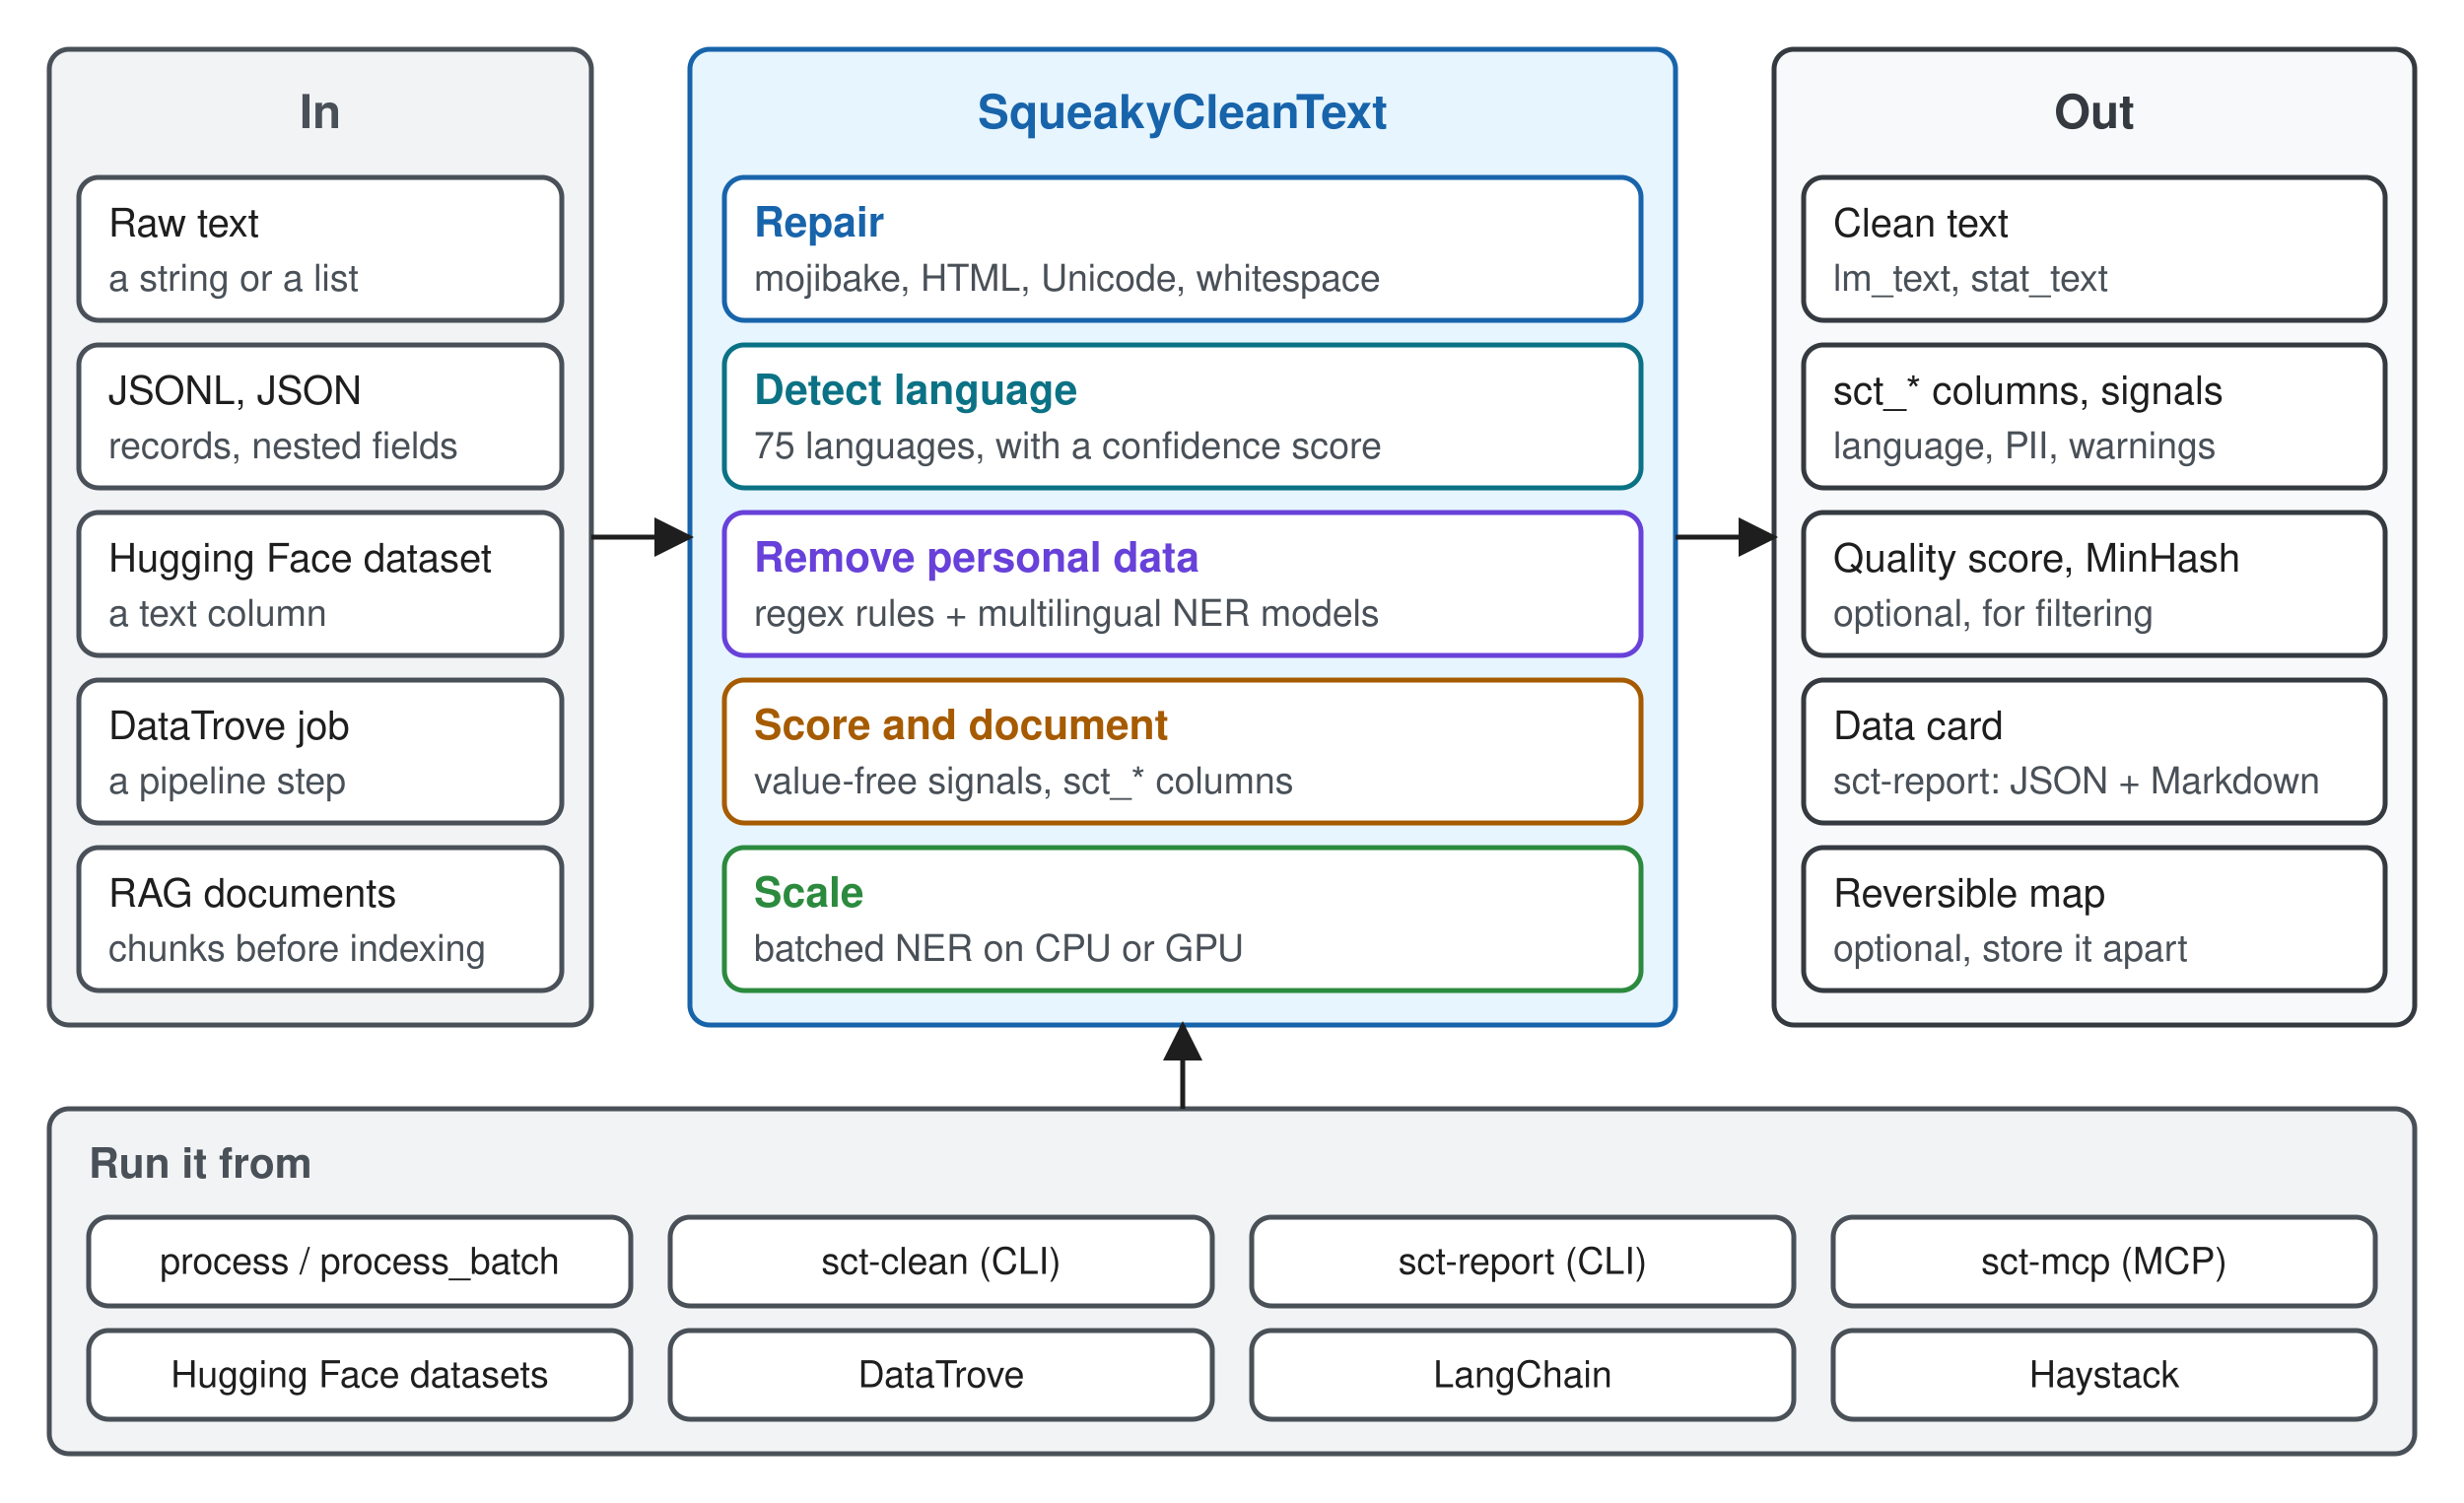
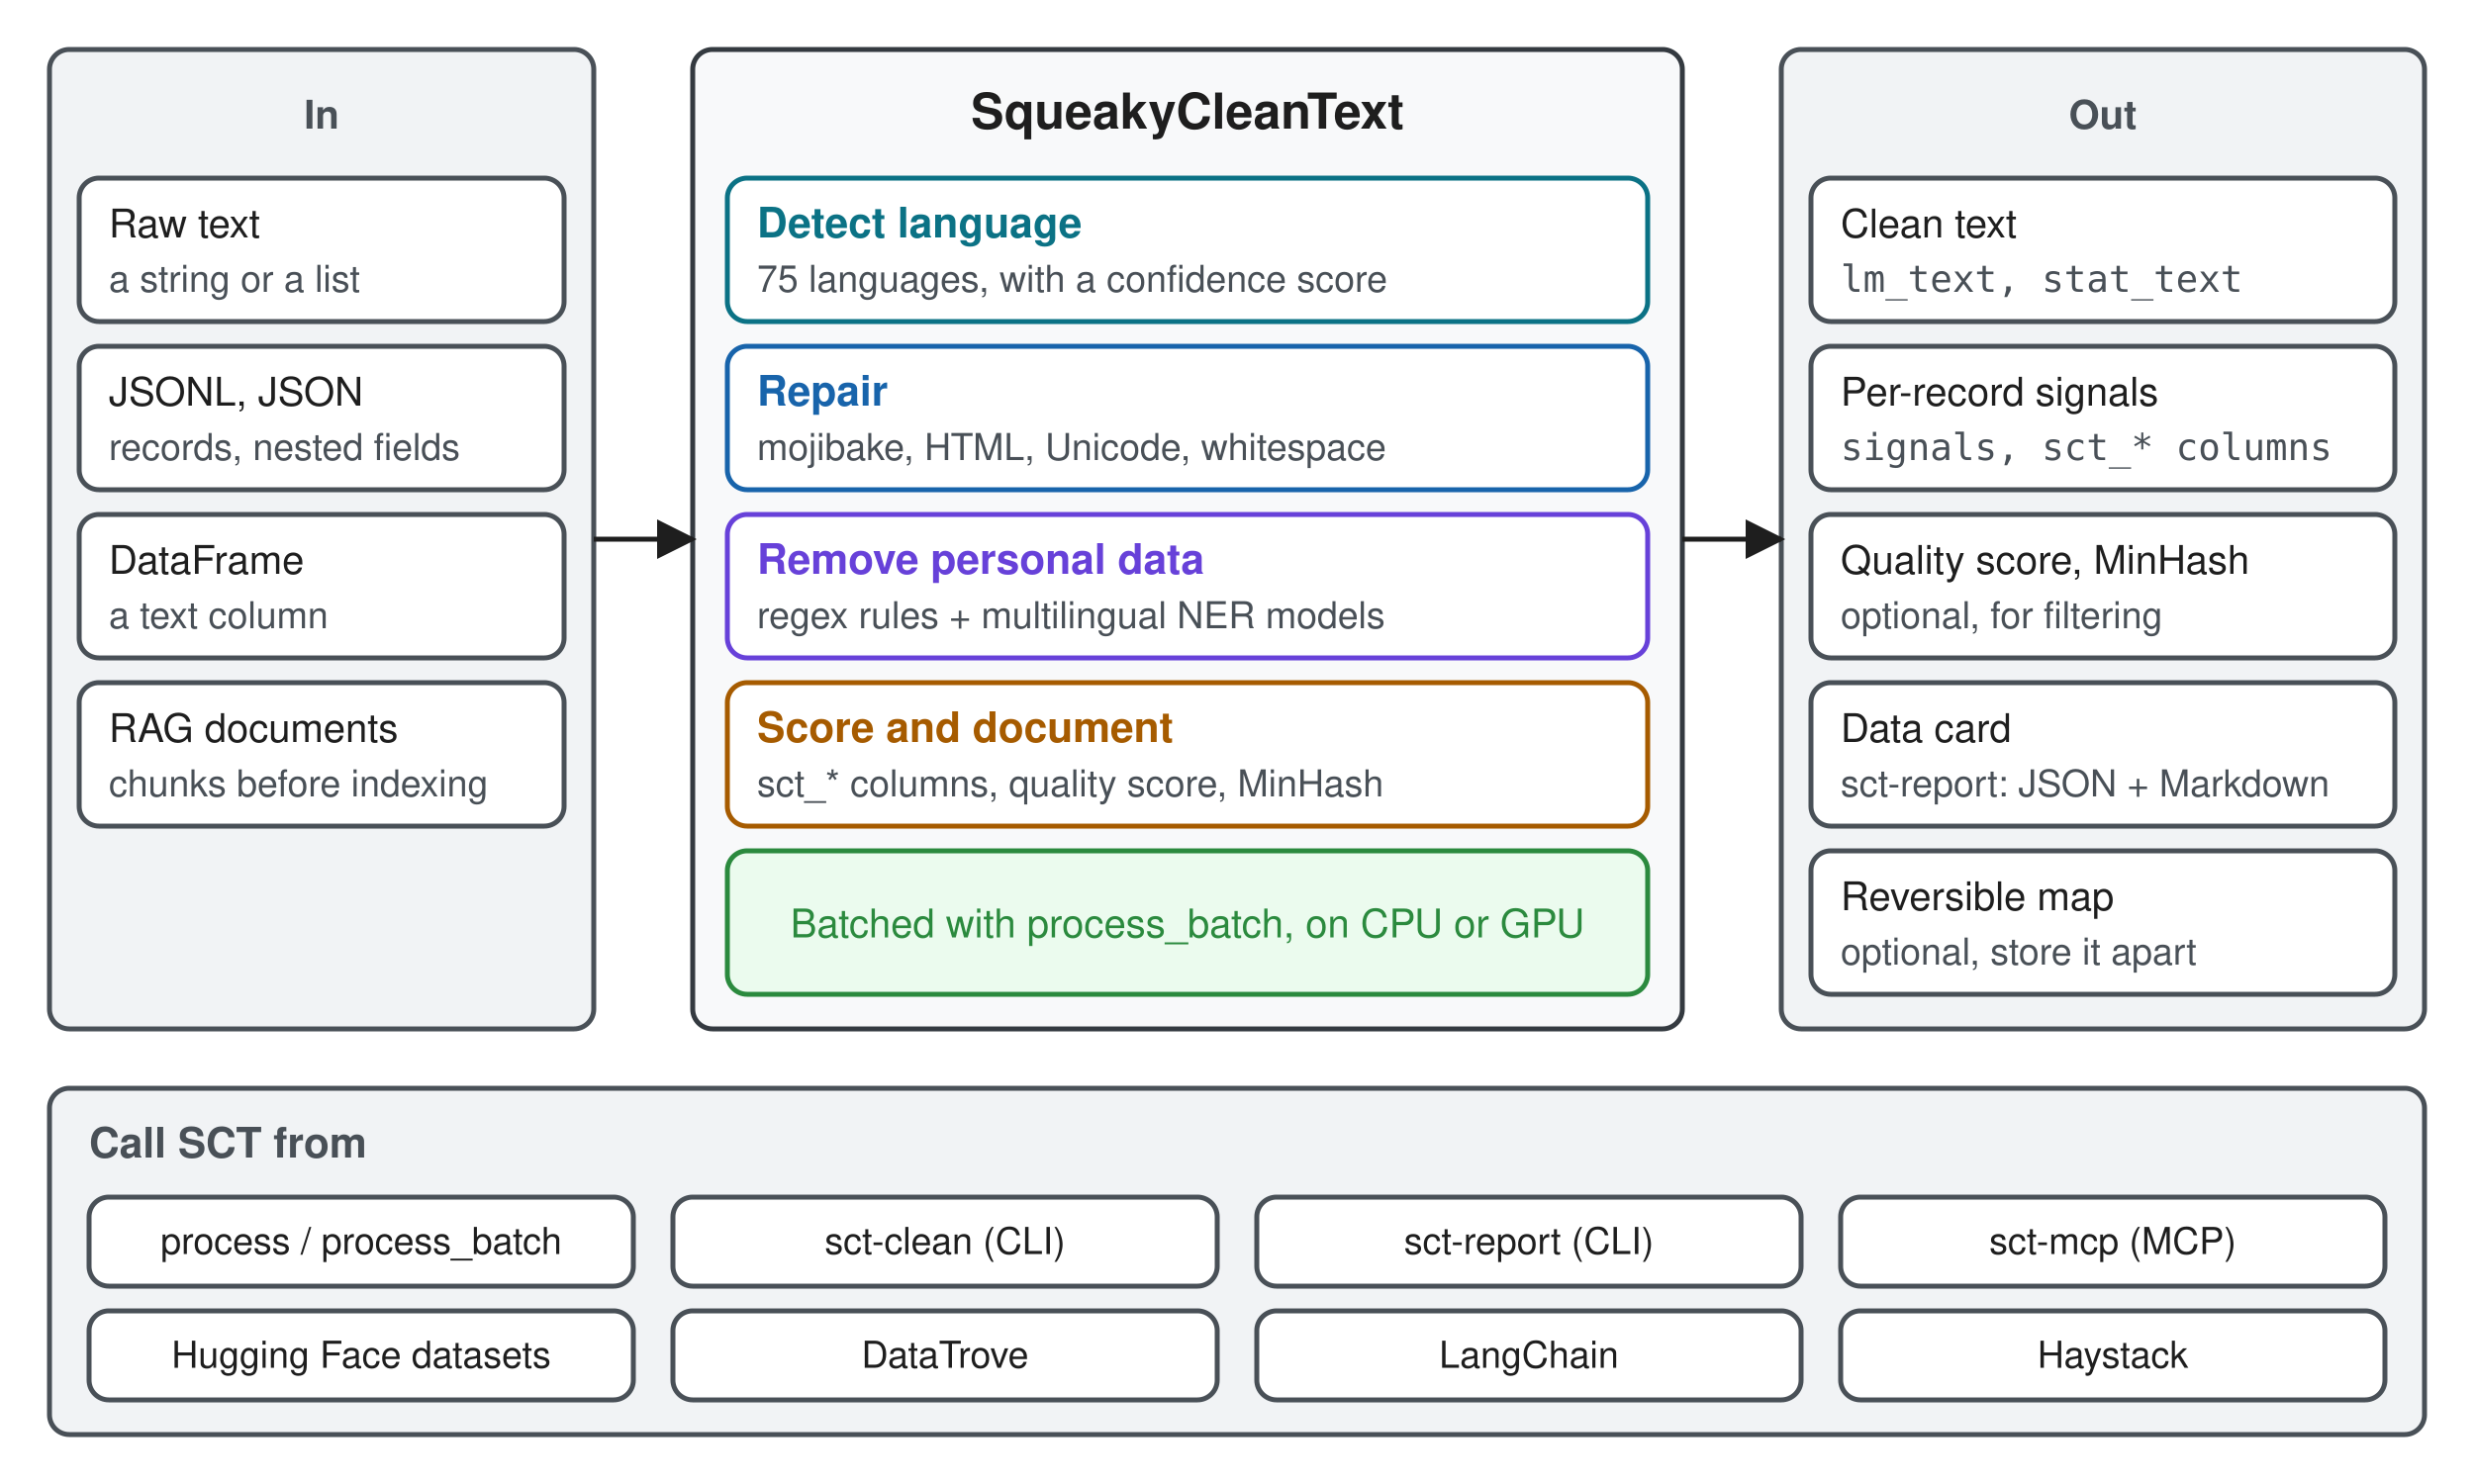
- <svg xmlns="http://www.w3.org/2000/svg" width="1000" height="610" viewBox="0 0 1000 610" font-family="Helvetica, Arial, sans-serif">
+ <svg xmlns="http://www.w3.org/2000/svg" width="1000" height="600" viewBox="0 0 1000 600" font-family="Helvetica, Arial, sans-serif">
  <defs>
    <marker id="ah" viewBox="0 0 10 10" refX="9" refY="5" markerWidth="8" markerHeight="8" orient="auto-start-reverse">
      <path d="M0,0 L10,5 L0,10 z" fill="#1e1e1e" />
    </marker>
  </defs>
-   <rect width="1000" height="610" fill="#ffffff" />
+   <rect width="1000" height="600" fill="#ffffff" />
  <rect x="20" y="20" width="220" height="396" rx="8" fill="#f1f3f5" stroke="#495057" stroke-width="2" />
  <rect x="32" y="72" width="196" height="58" rx="8" fill="#ffffff" stroke="#495057" stroke-width="2" />
  <rect x="32" y="140" width="196" height="58" rx="8" fill="#ffffff" stroke="#495057" stroke-width="2" />
  <rect x="32" y="208" width="196" height="58" rx="8" fill="#ffffff" stroke="#495057" stroke-width="2" />
  <rect x="32" y="276" width="196" height="58" rx="8" fill="#ffffff" stroke="#495057" stroke-width="2" />
-   <rect x="32" y="344" width="196" height="58" rx="8" fill="#ffffff" stroke="#495057" stroke-width="2" />
-   <rect x="280" y="20" width="400" height="396" rx="8" fill="#e7f5ff" stroke="#1864ab" stroke-width="2" />
-   <rect x="294" y="72" width="372" height="58" rx="8" fill="#ffffff" stroke="#1864ab" stroke-width="2" />
-   <rect x="294" y="140" width="372" height="58" rx="8" fill="#ffffff" stroke="#0b7285" stroke-width="2" />
+   <rect x="280" y="20" width="400" height="396" rx="8" fill="#f8f9fa" stroke="#343a40" stroke-width="2" />
+   <rect x="294" y="72" width="372" height="58" rx="8" fill="#ffffff" stroke="#0b7285" stroke-width="2" />
+   <rect x="294" y="140" width="372" height="58" rx="8" fill="#ffffff" stroke="#1864ab" stroke-width="2" />
  <rect x="294" y="208" width="372" height="58" rx="8" fill="#ffffff" stroke="#6741d9" stroke-width="2" />
  <rect x="294" y="276" width="372" height="58" rx="8" fill="#ffffff" stroke="#a65b00" stroke-width="2" />
-   <rect x="294" y="344" width="372" height="58" rx="8" fill="#ffffff" stroke="#2b8a3e" stroke-width="2" />
-   <rect x="720" y="20" width="260" height="396" rx="8" fill="#f8f9fa" stroke="#343a40" stroke-width="2" />
-   <rect x="732" y="72" width="236" height="58" rx="8" fill="#ffffff" stroke="#343a40" stroke-width="2" />
-   <rect x="732" y="140" width="236" height="58" rx="8" fill="#ffffff" stroke="#343a40" stroke-width="2" />
-   <rect x="732" y="208" width="236" height="58" rx="8" fill="#ffffff" stroke="#343a40" stroke-width="2" />
-   <rect x="732" y="276" width="236" height="58" rx="8" fill="#ffffff" stroke="#343a40" stroke-width="2" />
-   <rect x="732" y="344" width="236" height="58" rx="8" fill="#ffffff" stroke="#343a40" stroke-width="2" />
-   <rect x="20" y="450" width="960" height="140" rx="8" fill="#f1f3f5" stroke="#495057" stroke-width="2" />
-   <rect x="36" y="494" width="220" height="36" rx="8" fill="#ffffff" stroke="#495057" stroke-width="2" />
-   <rect x="272" y="494" width="220" height="36" rx="8" fill="#ffffff" stroke="#495057" stroke-width="2" />
-   <rect x="508" y="494" width="220" height="36" rx="8" fill="#ffffff" stroke="#495057" stroke-width="2" />
-   <rect x="744" y="494" width="220" height="36" rx="8" fill="#ffffff" stroke="#495057" stroke-width="2" />
-   <rect x="36" y="540" width="220" height="36" rx="8" fill="#ffffff" stroke="#495057" stroke-width="2" />
-   <rect x="272" y="540" width="220" height="36" rx="8" fill="#ffffff" stroke="#495057" stroke-width="2" />
-   <rect x="508" y="540" width="220" height="36" rx="8" fill="#ffffff" stroke="#495057" stroke-width="2" />
-   <rect x="744" y="540" width="220" height="36" rx="8" fill="#ffffff" stroke="#495057" stroke-width="2" />
+   <rect x="294" y="344" width="372" height="58" rx="8" fill="#ebfbee" stroke="#2b8a3e" stroke-width="2" />
+   <rect x="720" y="20" width="260" height="396" rx="8" fill="#f1f3f5" stroke="#495057" stroke-width="2" />
+   <rect x="732" y="72" width="236" height="58" rx="8" fill="#ffffff" stroke="#495057" stroke-width="2" />
+   <rect x="732" y="140" width="236" height="58" rx="8" fill="#ffffff" stroke="#495057" stroke-width="2" />
+   <rect x="732" y="208" width="236" height="58" rx="8" fill="#ffffff" stroke="#495057" stroke-width="2" />
+   <rect x="732" y="276" width="236" height="58" rx="8" fill="#ffffff" stroke="#495057" stroke-width="2" />
+   <rect x="732" y="344" width="236" height="58" rx="8" fill="#ffffff" stroke="#495057" stroke-width="2" />
+   <rect x="20" y="440" width="960" height="140" rx="8" fill="#f1f3f5" stroke="#495057" stroke-width="2" />
+   <rect x="36" y="484" width="220" height="36" rx="8" fill="#ffffff" stroke="#495057" stroke-width="2" />
+   <rect x="272" y="484" width="220" height="36" rx="8" fill="#ffffff" stroke="#495057" stroke-width="2" />
+   <rect x="508" y="484" width="220" height="36" rx="8" fill="#ffffff" stroke="#495057" stroke-width="2" />
+   <rect x="744" y="484" width="220" height="36" rx="8" fill="#ffffff" stroke="#495057" stroke-width="2" />
+   <rect x="36" y="530" width="220" height="36" rx="8" fill="#ffffff" stroke="#495057" stroke-width="2" />
+   <rect x="272" y="530" width="220" height="36" rx="8" fill="#ffffff" stroke="#495057" stroke-width="2" />
+   <rect x="508" y="530" width="220" height="36" rx="8" fill="#ffffff" stroke="#495057" stroke-width="2" />
+   <rect x="744" y="530" width="220" height="36" rx="8" fill="#ffffff" stroke="#495057" stroke-width="2" />
  <polyline points="240,218.0 280,218.0" fill="none" stroke="#1e1e1e" stroke-width="2" marker-end="url(#ah)" />
  <polyline points="680,218.0 720,218.0" fill="none" stroke="#1e1e1e" stroke-width="2" marker-end="url(#ah)" />
-   <polyline points="480,450 480,416" fill="none" stroke="#1e1e1e" stroke-width="2" marker-end="url(#ah)" />
-   <text x="130" y="52" font-size="19" text-anchor="middle" font-weight="bold" fill="#495057" xml:space="preserve">In</text>
+   <text x="130" y="52" font-size="16" text-anchor="middle" font-weight="bold" fill="#495057" xml:space="preserve">In</text>
  <text x="44" y="96" font-size="16" text-anchor="start" font-weight="normal" fill="#1e1e1e" xml:space="preserve">Raw text</text>
  <text x="44" y="118" font-size="15" text-anchor="start" font-weight="normal" fill="#495057" xml:space="preserve">a string or a list</text>
  <text x="44" y="164" font-size="16" text-anchor="start" font-weight="normal" fill="#1e1e1e" xml:space="preserve">JSONL, JSON</text>
  <text x="44" y="186" font-size="15" text-anchor="start" font-weight="normal" fill="#495057" xml:space="preserve">records, nested fields</text>
-   <text x="44" y="232" font-size="16" text-anchor="start" font-weight="normal" fill="#1e1e1e" xml:space="preserve">Hugging Face dataset</text>
+   <text x="44" y="232" font-size="16" text-anchor="start" font-weight="normal" fill="#1e1e1e" xml:space="preserve">DataFrame</text>
  <text x="44" y="254" font-size="15" text-anchor="start" font-weight="normal" fill="#495057" xml:space="preserve">a text column</text>
-   <text x="44" y="300" font-size="16" text-anchor="start" font-weight="normal" fill="#1e1e1e" xml:space="preserve">DataTrove job</text>
-   <text x="44" y="322" font-size="15" text-anchor="start" font-weight="normal" fill="#495057" xml:space="preserve">a pipeline step</text>
-   <text x="44" y="368" font-size="16" text-anchor="start" font-weight="normal" fill="#1e1e1e" xml:space="preserve">RAG documents</text>
-   <text x="44" y="390" font-size="15" text-anchor="start" font-weight="normal" fill="#495057" xml:space="preserve">chunks before indexing</text>
-   <text x="480" y="52" font-size="19" text-anchor="middle" font-weight="bold" fill="#1864ab" xml:space="preserve">SqueakyCleanText</text>
-   <text x="306" y="96" font-size="17" text-anchor="start" font-weight="bold" fill="#1864ab" xml:space="preserve">Repair</text>
-   <text x="306" y="118" font-size="15" text-anchor="start" font-weight="normal" fill="#495057" xml:space="preserve">mojibake, HTML, Unicode, whitespace</text>
-   <text x="306" y="164" font-size="17" text-anchor="start" font-weight="bold" fill="#0b7285" xml:space="preserve">Detect language</text>
-   <text x="306" y="186" font-size="15" text-anchor="start" font-weight="normal" fill="#495057" xml:space="preserve">75 languages, with a confidence score</text>
+   <text x="44" y="300" font-size="16" text-anchor="start" font-weight="normal" fill="#1e1e1e" xml:space="preserve">RAG documents</text>
+   <text x="44" y="322" font-size="15" text-anchor="start" font-weight="normal" fill="#495057" xml:space="preserve">chunks before indexing</text>
+   <text x="480" y="52" font-size="20" text-anchor="middle" font-weight="bold" fill="#1e1e1e" xml:space="preserve">SqueakyCleanText</text>
+   <text x="306" y="96" font-size="17" text-anchor="start" font-weight="bold" fill="#0b7285" xml:space="preserve">Detect language</text>
+   <text x="306" y="118" font-size="15" text-anchor="start" font-weight="normal" fill="#495057" xml:space="preserve">75 languages, with a confidence score</text>
+   <text x="306" y="164" font-size="17" text-anchor="start" font-weight="bold" fill="#1864ab" xml:space="preserve">Repair</text>
+   <text x="306" y="186" font-size="15" text-anchor="start" font-weight="normal" fill="#495057" xml:space="preserve">mojibake, HTML, Unicode, whitespace</text>
  <text x="306" y="232" font-size="17" text-anchor="start" font-weight="bold" fill="#6741d9" xml:space="preserve">Remove personal data</text>
  <text x="306" y="254" font-size="15" text-anchor="start" font-weight="normal" fill="#495057" xml:space="preserve">regex rules + multilingual NER models</text>
  <text x="306" y="300" font-size="17" text-anchor="start" font-weight="bold" fill="#a65b00" xml:space="preserve">Score and document</text>
-   <text x="306" y="322" font-size="15" text-anchor="start" font-weight="normal" fill="#495057" xml:space="preserve">value-free signals, sct_* columns</text>
-   <text x="306" y="368" font-size="17" text-anchor="start" font-weight="bold" fill="#2b8a3e" xml:space="preserve">Scale</text>
-   <text x="306" y="390" font-size="15" text-anchor="start" font-weight="normal" fill="#495057" xml:space="preserve">batched NER on CPU or GPU</text>
-   <text x="850" y="52" font-size="19" text-anchor="middle" font-weight="bold" fill="#343a40" xml:space="preserve">Out</text>
+   <text x="306" y="322" font-size="15" text-anchor="start" font-weight="normal" fill="#495057" xml:space="preserve">sct_* columns, quality score, MinHash</text>
+   <text x="480" y="379" font-size="16" text-anchor="middle" font-weight="normal" fill="#2b8a3e" xml:space="preserve">Batched with process_batch, on CPU or GPU</text>
+   <text x="850" y="52" font-size="16" text-anchor="middle" font-weight="bold" fill="#495057" xml:space="preserve">Out</text>
  <text x="744" y="96" font-size="16" text-anchor="start" font-weight="normal" fill="#1e1e1e" xml:space="preserve">Clean text</text>
-   <text x="744" y="118" font-size="15" text-anchor="start" font-weight="normal" fill="#495057" xml:space="preserve">lm_text, stat_text</text>
-   <text x="744" y="164" font-size="16" text-anchor="start" font-weight="normal" fill="#1e1e1e" xml:space="preserve">sct_* columns, signals</text>
-   <text x="744" y="186" font-size="15" text-anchor="start" font-weight="normal" fill="#495057" xml:space="preserve">language, PII, warnings</text>
+   <text x="744" y="118" font-size="15" text-anchor="start" font-family="Menlo, Consolas, monospace" font-weight="normal" fill="#495057" xml:space="preserve">lm_text, stat_text</text>
+   <text x="744" y="164" font-size="16" text-anchor="start" font-weight="normal" fill="#1e1e1e" xml:space="preserve">Per-record signals</text>
+   <text x="744" y="186" font-size="15" text-anchor="start" font-family="Menlo, Consolas, monospace" font-weight="normal" fill="#495057" xml:space="preserve">signals, sct_* columns</text>
  <text x="744" y="232" font-size="16" text-anchor="start" font-weight="normal" fill="#1e1e1e" xml:space="preserve">Quality score, MinHash</text>
  <text x="744" y="254" font-size="15" text-anchor="start" font-weight="normal" fill="#495057" xml:space="preserve">optional, for filtering</text>
  <text x="744" y="300" font-size="16" text-anchor="start" font-weight="normal" fill="#1e1e1e" xml:space="preserve">Data card</text>
  <text x="744" y="322" font-size="15" text-anchor="start" font-weight="normal" fill="#495057" xml:space="preserve">sct-report: JSON + Markdown</text>
  <text x="744" y="368" font-size="16" text-anchor="start" font-weight="normal" fill="#1e1e1e" xml:space="preserve">Reversible map</text>
  <text x="744" y="390" font-size="15" text-anchor="start" font-weight="normal" fill="#495057" xml:space="preserve">optional, store it apart</text>
-   <text x="36" y="478" font-size="17" text-anchor="start" font-weight="bold" fill="#495057" xml:space="preserve">Run it from</text>
-   <text x="146.0" y="517.0" font-size="15" text-anchor="middle" font-weight="normal" fill="#1e1e1e" xml:space="preserve">process / process_batch</text>
-   <text x="382.0" y="517.0" font-size="15" text-anchor="middle" font-weight="normal" fill="#1e1e1e" xml:space="preserve">sct-clean (CLI)</text>
-   <text x="618.0" y="517.0" font-size="15" text-anchor="middle" font-weight="normal" fill="#1e1e1e" xml:space="preserve">sct-report (CLI)</text>
-   <text x="854.0" y="517.0" font-size="15" text-anchor="middle" font-weight="normal" fill="#1e1e1e" xml:space="preserve">sct-mcp (MCP)</text>
-   <text x="146.0" y="563.0" font-size="15" text-anchor="middle" font-weight="normal" fill="#1e1e1e" xml:space="preserve">Hugging Face datasets</text>
-   <text x="382.0" y="563.0" font-size="15" text-anchor="middle" font-weight="normal" fill="#1e1e1e" xml:space="preserve">DataTrove</text>
-   <text x="618.0" y="563.0" font-size="15" text-anchor="middle" font-weight="normal" fill="#1e1e1e" xml:space="preserve">LangChain</text>
-   <text x="854.0" y="563.0" font-size="15" text-anchor="middle" font-weight="normal" fill="#1e1e1e" xml:space="preserve">Haystack</text>
+   <text x="36" y="468" font-size="17" text-anchor="start" font-weight="bold" fill="#495057" xml:space="preserve">Call SCT from</text>
+   <text x="146.0" y="507.0" font-size="15" text-anchor="middle" font-weight="normal" fill="#1e1e1e" xml:space="preserve">process / process_batch</text>
+   <text x="382.0" y="507.0" font-size="15" text-anchor="middle" font-weight="normal" fill="#1e1e1e" xml:space="preserve">sct-clean (CLI)</text>
+   <text x="618.0" y="507.0" font-size="15" text-anchor="middle" font-weight="normal" fill="#1e1e1e" xml:space="preserve">sct-report (CLI)</text>
+   <text x="854.0" y="507.0" font-size="15" text-anchor="middle" font-weight="normal" fill="#1e1e1e" xml:space="preserve">sct-mcp (MCP)</text>
+   <text x="146.0" y="553.0" font-size="15" text-anchor="middle" font-weight="normal" fill="#1e1e1e" xml:space="preserve">Hugging Face datasets</text>
+   <text x="382.0" y="553.0" font-size="15" text-anchor="middle" font-weight="normal" fill="#1e1e1e" xml:space="preserve">DataTrove</text>
+   <text x="618.0" y="553.0" font-size="15" text-anchor="middle" font-weight="normal" fill="#1e1e1e" xml:space="preserve">LangChain</text>
+   <text x="854.0" y="553.0" font-size="15" text-anchor="middle" font-weight="normal" fill="#1e1e1e" xml:space="preserve">Haystack</text>
</svg>
